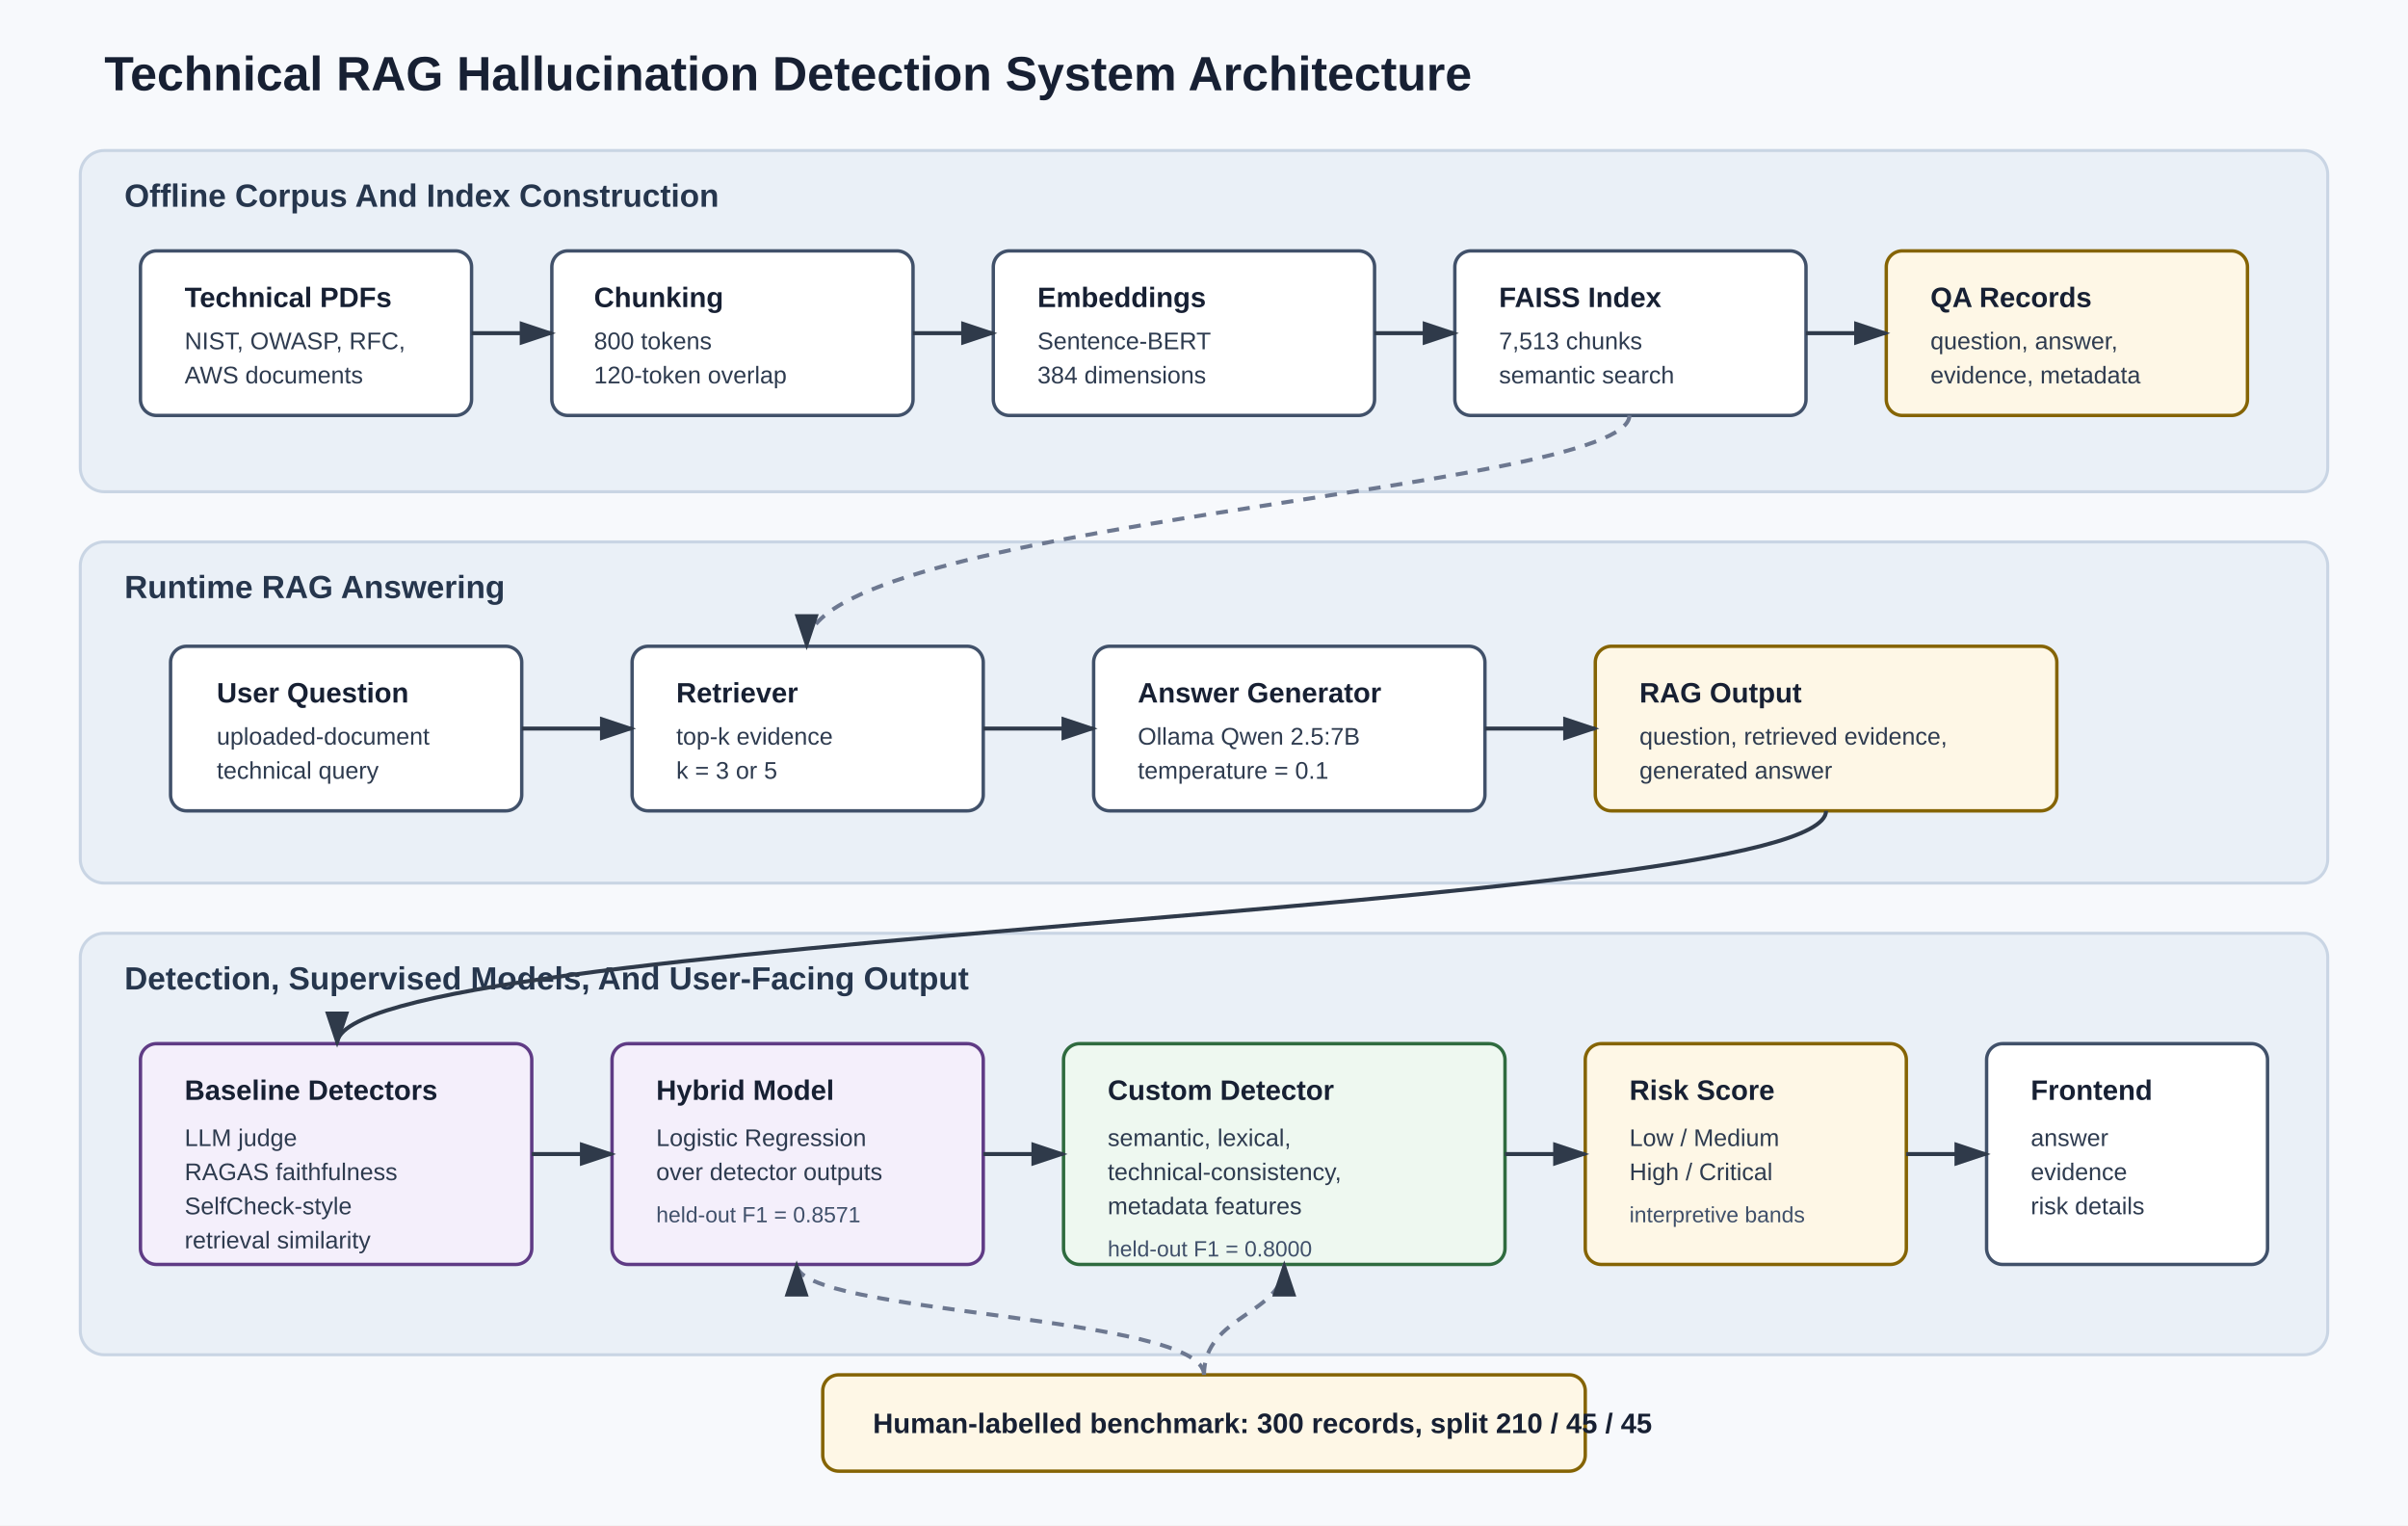
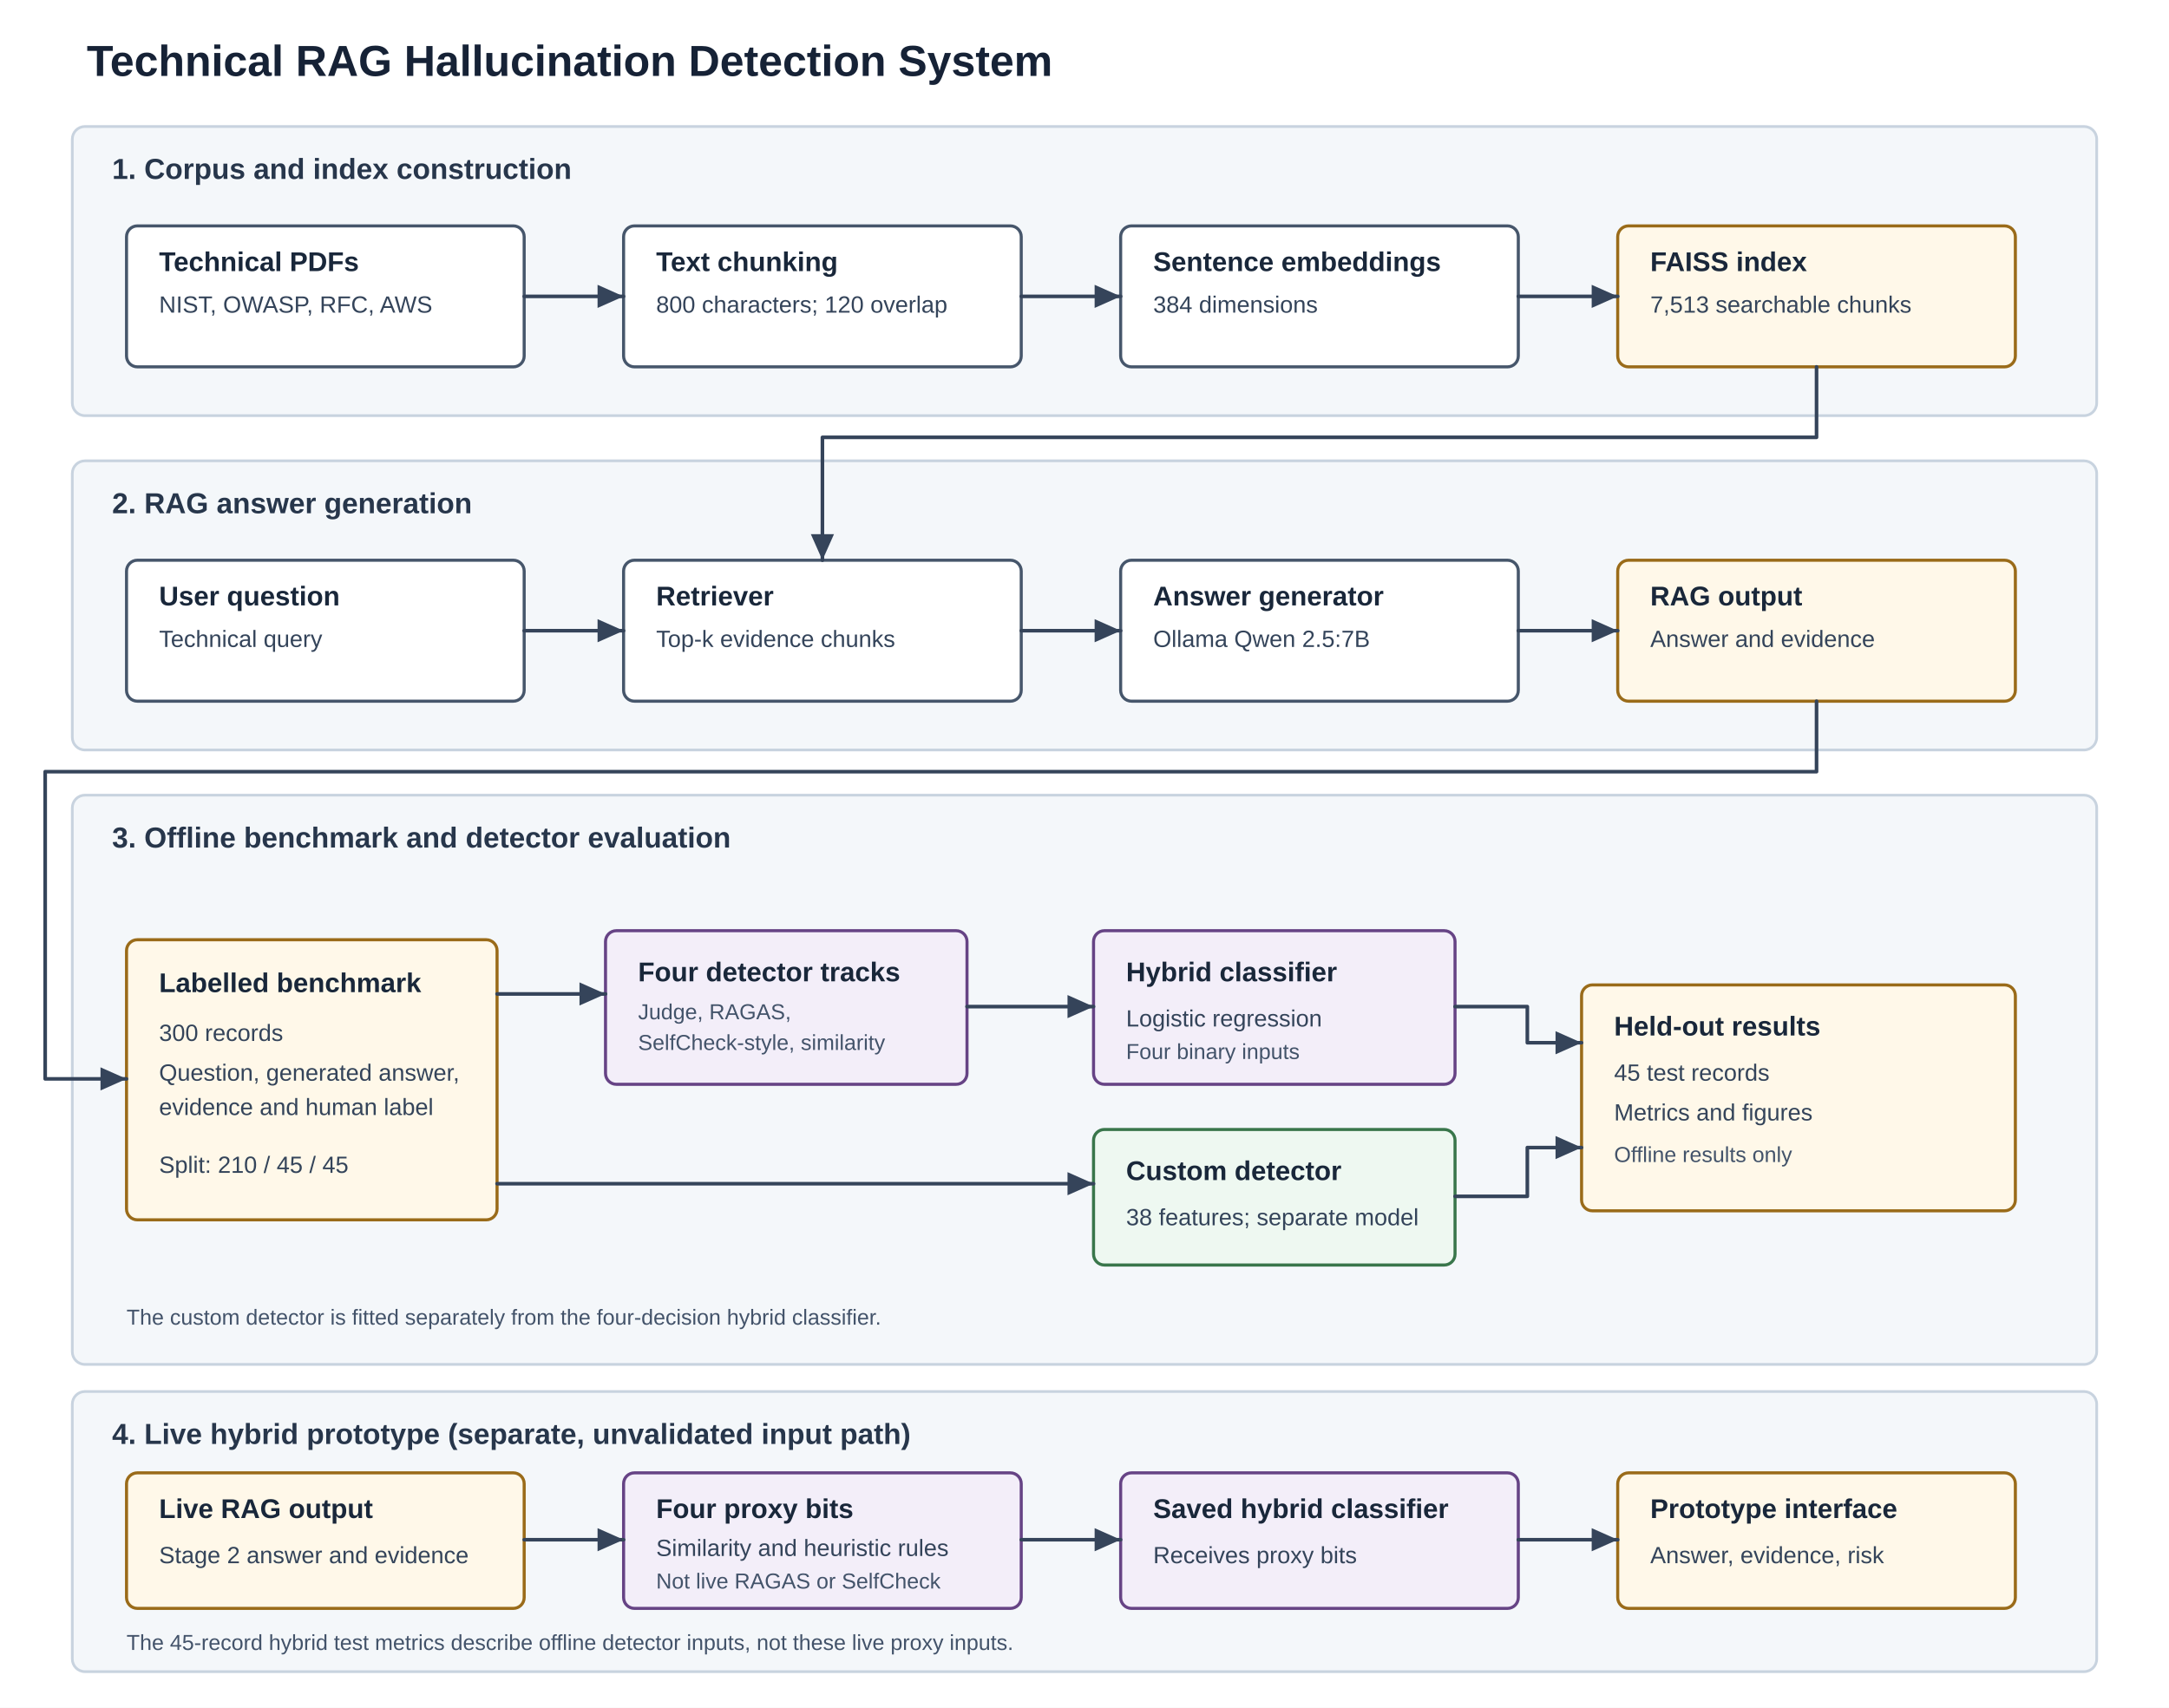
- <svg xmlns="http://www.w3.org/2000/svg" width="1200" height="760" viewBox="0 0 1200 760" role="img" aria-labelledby="title desc">
+ <svg xmlns="http://www.w3.org/2000/svg" width="1200" height="945" viewBox="0 0 1200 945" role="img" aria-labelledby="title desc">
  <defs>
-     <marker id="arrow" markerWidth="10" markerHeight="10" refX="8" refY="3" orient="auto" markerUnits="strokeWidth">
-       <path d="M0,0 L0,6 L9,3 z" fill="#2f3a4a" />
+     <marker id="arrow" viewBox="0 0 10 10" refX="9" refY="5" markerWidth="8" markerHeight="8" orient="auto">
+       <path d="M 0 1 L 9 5 L 0 9 Z" fill="#35445a" />
    </marker>
    <style>
-       .bg { fill: #f7f9fc; }
-       .band { fill: #eaf0f7; stroke: #c9d5e4; stroke-width: 1.5; }
-       .box { fill: #ffffff; stroke: #41516a; stroke-width: 1.7; rx: 8; }
-       .box2 { fill: #fef7e6; stroke: #856404; stroke-width: 1.7; rx: 8; }
-       .box3 { fill: #eef8f0; stroke: #2f6b3f; stroke-width: 1.7; rx: 8; }
-       .box4 { fill: #f4effb; stroke: #5f3b85; stroke-width: 1.7; rx: 8; }
-       .title { font: 700 24px Arial, sans-serif; fill: #172033; }
-       .bandtitle { font: 700 16px Arial, sans-serif; fill: #26364d; }
-       .label { font: 700 14px Arial, sans-serif; fill: #172033; }
-       .small { font: 12px Arial, sans-serif; fill: #2e3b4f; }
-       .tiny { font: 11px Arial, sans-serif; fill: #40506a; }
-       .arrow { stroke: #2f3a4a; stroke-width: 2; fill: none; marker-end: url(#arrow); }
-       .dash { stroke: #6d7890; stroke-width: 2; fill: none; stroke-dasharray: 6 5; marker-end: url(#arrow); }
+       .background { fill: #ffffff; }
+       .band { fill: #f4f7fa; stroke: #c8d3df; stroke-width: 1.5; }
+       .node { fill: #ffffff; stroke: #46566b; stroke-width: 1.7; }
+       .data { fill: #fff8e9; stroke: #9a6b19; stroke-width: 1.7; }
+       .model { fill: #f3eef9; stroke: #664385; stroke-width: 1.7; }
+       .custom { fill: #eef8f1; stroke: #39764b; stroke-width: 1.7; }
+       .heading { font: bold 24px Arial, sans-serif; fill: #162236; }
+       .section { font: bold 16px Arial, sans-serif; fill: #27364b; }
+       .label { font: bold 15px Arial, sans-serif; fill: #19273a; }
+       .detail { font: 13px Arial, sans-serif; fill: #34445a; }
+       .note { font: 12px Arial, sans-serif; fill: #43536a; }
+       .flow { fill: none; stroke: #35445a; stroke-width: 2; stroke-linecap: round; stroke-linejoin: round; marker-end: url(#arrow); }
    </style>
  </defs>
-   <rect class="bg" x="0" y="0" width="1200" height="760" />
-   <text class="title" x="52" y="45">Technical RAG Hallucination Detection System Architecture</text>
-   <rect class="band" x="40" y="75" width="1120" height="170" rx="12" />
-   <text class="bandtitle" x="62" y="103">Offline Corpus And Index Construction</text>
-   <rect class="box" x="70" y="125" width="165" height="82" />
-   <text class="label" x="92" y="153">Technical PDFs</text>
-   <text class="small" x="92" y="174">NIST, OWASP, RFC,</text>
-   <text class="small" x="92" y="191">AWS documents</text>
-   <rect class="box" x="275" y="125" width="180" height="82" />
-   <text class="label" x="296" y="153">Chunking</text>
-   <text class="small" x="296" y="174">800 tokens</text>
-   <text class="small" x="296" y="191">120-token overlap</text>
-   <rect class="box" x="495" y="125" width="190" height="82" />
-   <text class="label" x="517" y="153">Embeddings</text>
-   <text class="small" x="517" y="174">Sentence-BERT</text>
-   <text class="small" x="517" y="191">384 dimensions</text>
-   <rect class="box" x="725" y="125" width="175" height="82" />
-   <text class="label" x="747" y="153">FAISS Index</text>
-   <text class="small" x="747" y="174">7,513 chunks</text>
-   <text class="small" x="747" y="191">semantic search</text>
-   <rect class="box2" x="940" y="125" width="180" height="82" />
-   <text class="label" x="962" y="153">QA Records</text>
-   <text class="small" x="962" y="174">question, answer,</text>
-   <text class="small" x="962" y="191">evidence, metadata</text>
-   <path class="arrow" d="M235 166 H275" />
-   <path class="arrow" d="M455 166 H495" />
-   <path class="arrow" d="M685 166 H725" />
-   <path class="arrow" d="M900 166 H940" />
-   <rect class="band" x="40" y="270" width="1120" height="170" rx="12" />
-   <text class="bandtitle" x="62" y="298">Runtime RAG Answering</text>
-   <rect class="box" x="85" y="322" width="175" height="82" />
-   <text class="label" x="108" y="350">User Question</text>
-   <text class="small" x="108" y="371">uploaded-document</text>
-   <text class="small" x="108" y="388">technical query</text>
-   <rect class="box" x="315" y="322" width="175" height="82" />
-   <text class="label" x="337" y="350">Retriever</text>
-   <text class="small" x="337" y="371">top-k evidence</text>
-   <text class="small" x="337" y="388">k = 3 or 5</text>
-   <rect class="box" x="545" y="322" width="195" height="82" />
-   <text class="label" x="567" y="350">Answer Generator</text>
-   <text class="small" x="567" y="371">Ollama Qwen 2.5:7B</text>
-   <text class="small" x="567" y="388">temperature = 0.1</text>
-   <rect class="box2" x="795" y="322" width="230" height="82" />
-   <text class="label" x="817" y="350">RAG Output</text>
-   <text class="small" x="817" y="371">question, retrieved evidence,</text>
-   <text class="small" x="817" y="388">generated answer</text>
-   <path class="arrow" d="M260 363 H315" />
-   <path class="arrow" d="M490 363 H545" />
-   <path class="arrow" d="M740 363 H795" />
-   <path class="dash" d="M812 207 C812 245 402 260 402 322" />
-   <rect class="band" x="40" y="465" width="1120" height="210" rx="12" />
-   <text class="bandtitle" x="62" y="493">Detection, Supervised Models, And User-Facing Output</text>
-   <rect class="box4" x="70" y="520" width="195" height="110" />
-   <text class="label" x="92" y="548">Baseline Detectors</text>
-   <text class="small" x="92" y="571">LLM judge</text>
-   <text class="small" x="92" y="588">RAGAS faithfulness</text>
-   <text class="small" x="92" y="605">SelfCheck-style</text>
-   <text class="small" x="92" y="622">retrieval similarity</text>
-   <rect class="box4" x="305" y="520" width="185" height="110" />
-   <text class="label" x="327" y="548">Hybrid Model</text>
-   <text class="small" x="327" y="571">Logistic Regression</text>
-   <text class="small" x="327" y="588">over detector outputs</text>
-   <text class="tiny" x="327" y="609">held-out F1 = 0.8571</text>
-   <rect class="box3" x="530" y="520" width="220" height="110" />
-   <text class="label" x="552" y="548">Custom Detector</text>
-   <text class="small" x="552" y="571">semantic, lexical,</text>
-   <text class="small" x="552" y="588">technical-consistency,</text>
-   <text class="small" x="552" y="605">metadata features</text>
-   <text class="tiny" x="552" y="626">held-out F1 = 0.8000</text>
-   <rect class="box2" x="790" y="520" width="160" height="110" />
-   <text class="label" x="812" y="548">Risk Score</text>
-   <text class="small" x="812" y="571">Low / Medium</text>
-   <text class="small" x="812" y="588">High / Critical</text>
-   <text class="tiny" x="812" y="609">interpretive bands</text>
-   <rect class="box" x="990" y="520" width="140" height="110" />
-   <text class="label" x="1012" y="548">Frontend</text>
-   <text class="small" x="1012" y="571">answer</text>
-   <text class="small" x="1012" y="588">evidence</text>
-   <text class="small" x="1012" y="605">risk details</text>
-   <path class="arrow" d="M910 404 C910 455 168 465 168 520" />
-   <path class="arrow" d="M265 575 H305" />
-   <path class="arrow" d="M490 575 H530" />
-   <path class="arrow" d="M750 575 H790" />
-   <path class="arrow" d="M950 575 H990" />
-   <rect class="box2" x="410" y="685" width="380" height="48" />
-   <text class="label" x="435" y="714">Human-labelled benchmark: 300 records, split 210 / 45 / 45</text>
-   <path class="dash" d="M600 685 C600 655 397 655 397 630" />
-   <path class="dash" d="M600 685 C600 655 640 655 640 630" />
+   <rect class="background" width="1200" height="945" />
+   <text class="heading" x="48" y="42">Technical RAG Hallucination Detection System</text>
+   <rect class="band" x="40" y="70" width="1120" height="160" rx="7" />
+   <text class="section" x="62" y="99">1. Corpus and index construction</text>
+   <rect class="node" x="70" y="125" width="220" height="78" rx="6" />
+   <text class="label" x="88" y="150">Technical PDFs</text>
+   <text class="detail" x="88" y="173">NIST, OWASP, RFC, AWS</text>
+   <rect class="node" x="345" y="125" width="220" height="78" rx="6" />
+   <text class="label" x="363" y="150">Text chunking</text>
+   <text class="detail" x="363" y="173">800 characters; 120 overlap</text>
+   <rect class="node" x="620" y="125" width="220" height="78" rx="6" />
+   <text class="label" x="638" y="150">Sentence embeddings</text>
+   <text class="detail" x="638" y="173">384 dimensions</text>
+   <rect class="data" x="895" y="125" width="220" height="78" rx="6" />
+   <text class="label" x="913" y="150">FAISS index</text>
+   <text class="detail" x="913" y="173">7,513 searchable chunks</text>
+   <path class="flow" d="M290 164 H345" />
+   <path class="flow" d="M565 164 H620" />
+   <path class="flow" d="M840 164 H895" />
+   <rect class="band" x="40" y="255" width="1120" height="160" rx="7" />
+   <text class="section" x="62" y="284">2. RAG answer generation</text>
+   <rect class="node" x="70" y="310" width="220" height="78" rx="6" />
+   <text class="label" x="88" y="335">User question</text>
+   <text class="detail" x="88" y="358">Technical query</text>
+   <rect class="node" x="345" y="310" width="220" height="78" rx="6" />
+   <text class="label" x="363" y="335">Retriever</text>
+   <text class="detail" x="363" y="358">Top-k evidence chunks</text>
+   <rect class="node" x="620" y="310" width="220" height="78" rx="6" />
+   <text class="label" x="638" y="335">Answer generator</text>
+   <text class="detail" x="638" y="358">Ollama Qwen 2.5:7B</text>
+   <rect class="data" x="895" y="310" width="220" height="78" rx="6" />
+   <text class="label" x="913" y="335">RAG output</text>
+   <text class="detail" x="913" y="358">Answer and evidence</text>
+   <path class="flow" d="M290 349 H345" />
+   <path class="flow" d="M565 349 H620" />
+   <path class="flow" d="M840 349 H895" />
+   <path class="flow" d="M1005 203 V242 H455 V310" />
+   <rect class="band" x="40" y="440" width="1120" height="315" rx="7" />
+   <text class="section" x="62" y="469">3. Offline benchmark and detector evaluation</text>
+   <rect class="data" x="70" y="520" width="205" height="155" rx="6" />
+   <path class="flow" d="M1005 388 V427 H25 V597 H70" />
+   <text class="label" x="88" y="549">Labelled benchmark</text>
+   <text class="detail" x="88" y="576">300 records</text>
+   <text class="detail" x="88" y="598">Question, generated answer,</text>
+   <text class="detail" x="88" y="617">evidence and human label</text>
+   <text class="detail" x="88" y="649">Split: 210 / 45 / 45</text>
+   <rect class="model" x="335" y="515" width="200" height="85" rx="6" />
+   <text class="label" x="353" y="543">Four detector tracks</text>
+   <text class="note" x="353" y="564">Judge, RAGAS,</text>
+   <text class="note" x="353" y="581">SelfCheck-style, similarity</text>
+   <rect class="model" x="605" y="515" width="200" height="85" rx="6" />
+   <text class="label" x="623" y="543">Hybrid classifier</text>
+   <text class="detail" x="623" y="568">Logistic regression</text>
+   <text class="note" x="623" y="586">Four binary inputs</text>
+   <rect class="custom" x="605" y="625" width="200" height="75" rx="6" />
+   <text class="label" x="623" y="653">Custom detector</text>
+   <text class="detail" x="623" y="678">38 features; separate model</text>
+   <rect class="data" x="875" y="545" width="240" height="125" rx="6" />
+   <text class="label" x="893" y="573">Held-out results</text>
+   <text class="detail" x="893" y="598">45 test records</text>
+   <text class="detail" x="893" y="620">Metrics and figures</text>
+   <text class="note" x="893" y="643">Offline results only</text>
+   <path class="flow" d="M275 550 H335" />
+   <path class="flow" d="M535 557 H605" />
+   <path class="flow" d="M275 655 H605" />
+   <path class="flow" d="M805 557 H845 V577 H875" />
+   <path class="flow" d="M805 662 H845 V635 H875" />
+   <text class="note" x="70" y="733">The custom detector is fitted separately from the four-decision hybrid classifier.</text>
+   <rect class="band" x="40" y="770" width="1120" height="155" rx="7" />
+   <text class="section" x="62" y="799">4. Live hybrid prototype (separate, unvalidated input path)</text>
+   <rect class="data" x="70" y="815" width="220" height="75" rx="6" />
+   <text class="label" x="88" y="840">Live RAG output</text>
+   <text class="detail" x="88" y="865">Stage 2 answer and evidence</text>
+   <rect class="model" x="345" y="815" width="220" height="75" rx="6" />
+   <text class="label" x="363" y="840">Four proxy bits</text>
+   <text class="detail" x="363" y="861">Similarity and heuristic rules</text>
+   <text class="note" x="363" y="879">Not live RAGAS or SelfCheck</text>
+   <rect class="model" x="620" y="815" width="220" height="75" rx="6" />
+   <text class="label" x="638" y="840">Saved hybrid classifier</text>
+   <text class="detail" x="638" y="865">Receives proxy bits</text>
+   <rect class="data" x="895" y="815" width="220" height="75" rx="6" />
+   <text class="label" x="913" y="840">Prototype interface</text>
+   <text class="detail" x="913" y="865">Answer, evidence, risk</text>
+   <path class="flow" d="M290 852 H345" />
+   <path class="flow" d="M565 852 H620" />
+   <path class="flow" d="M840 852 H895" />
+   <text class="note" x="70" y="913">The 45-record hybrid test metrics describe offline detector inputs, not these live proxy inputs.</text>
</svg>
